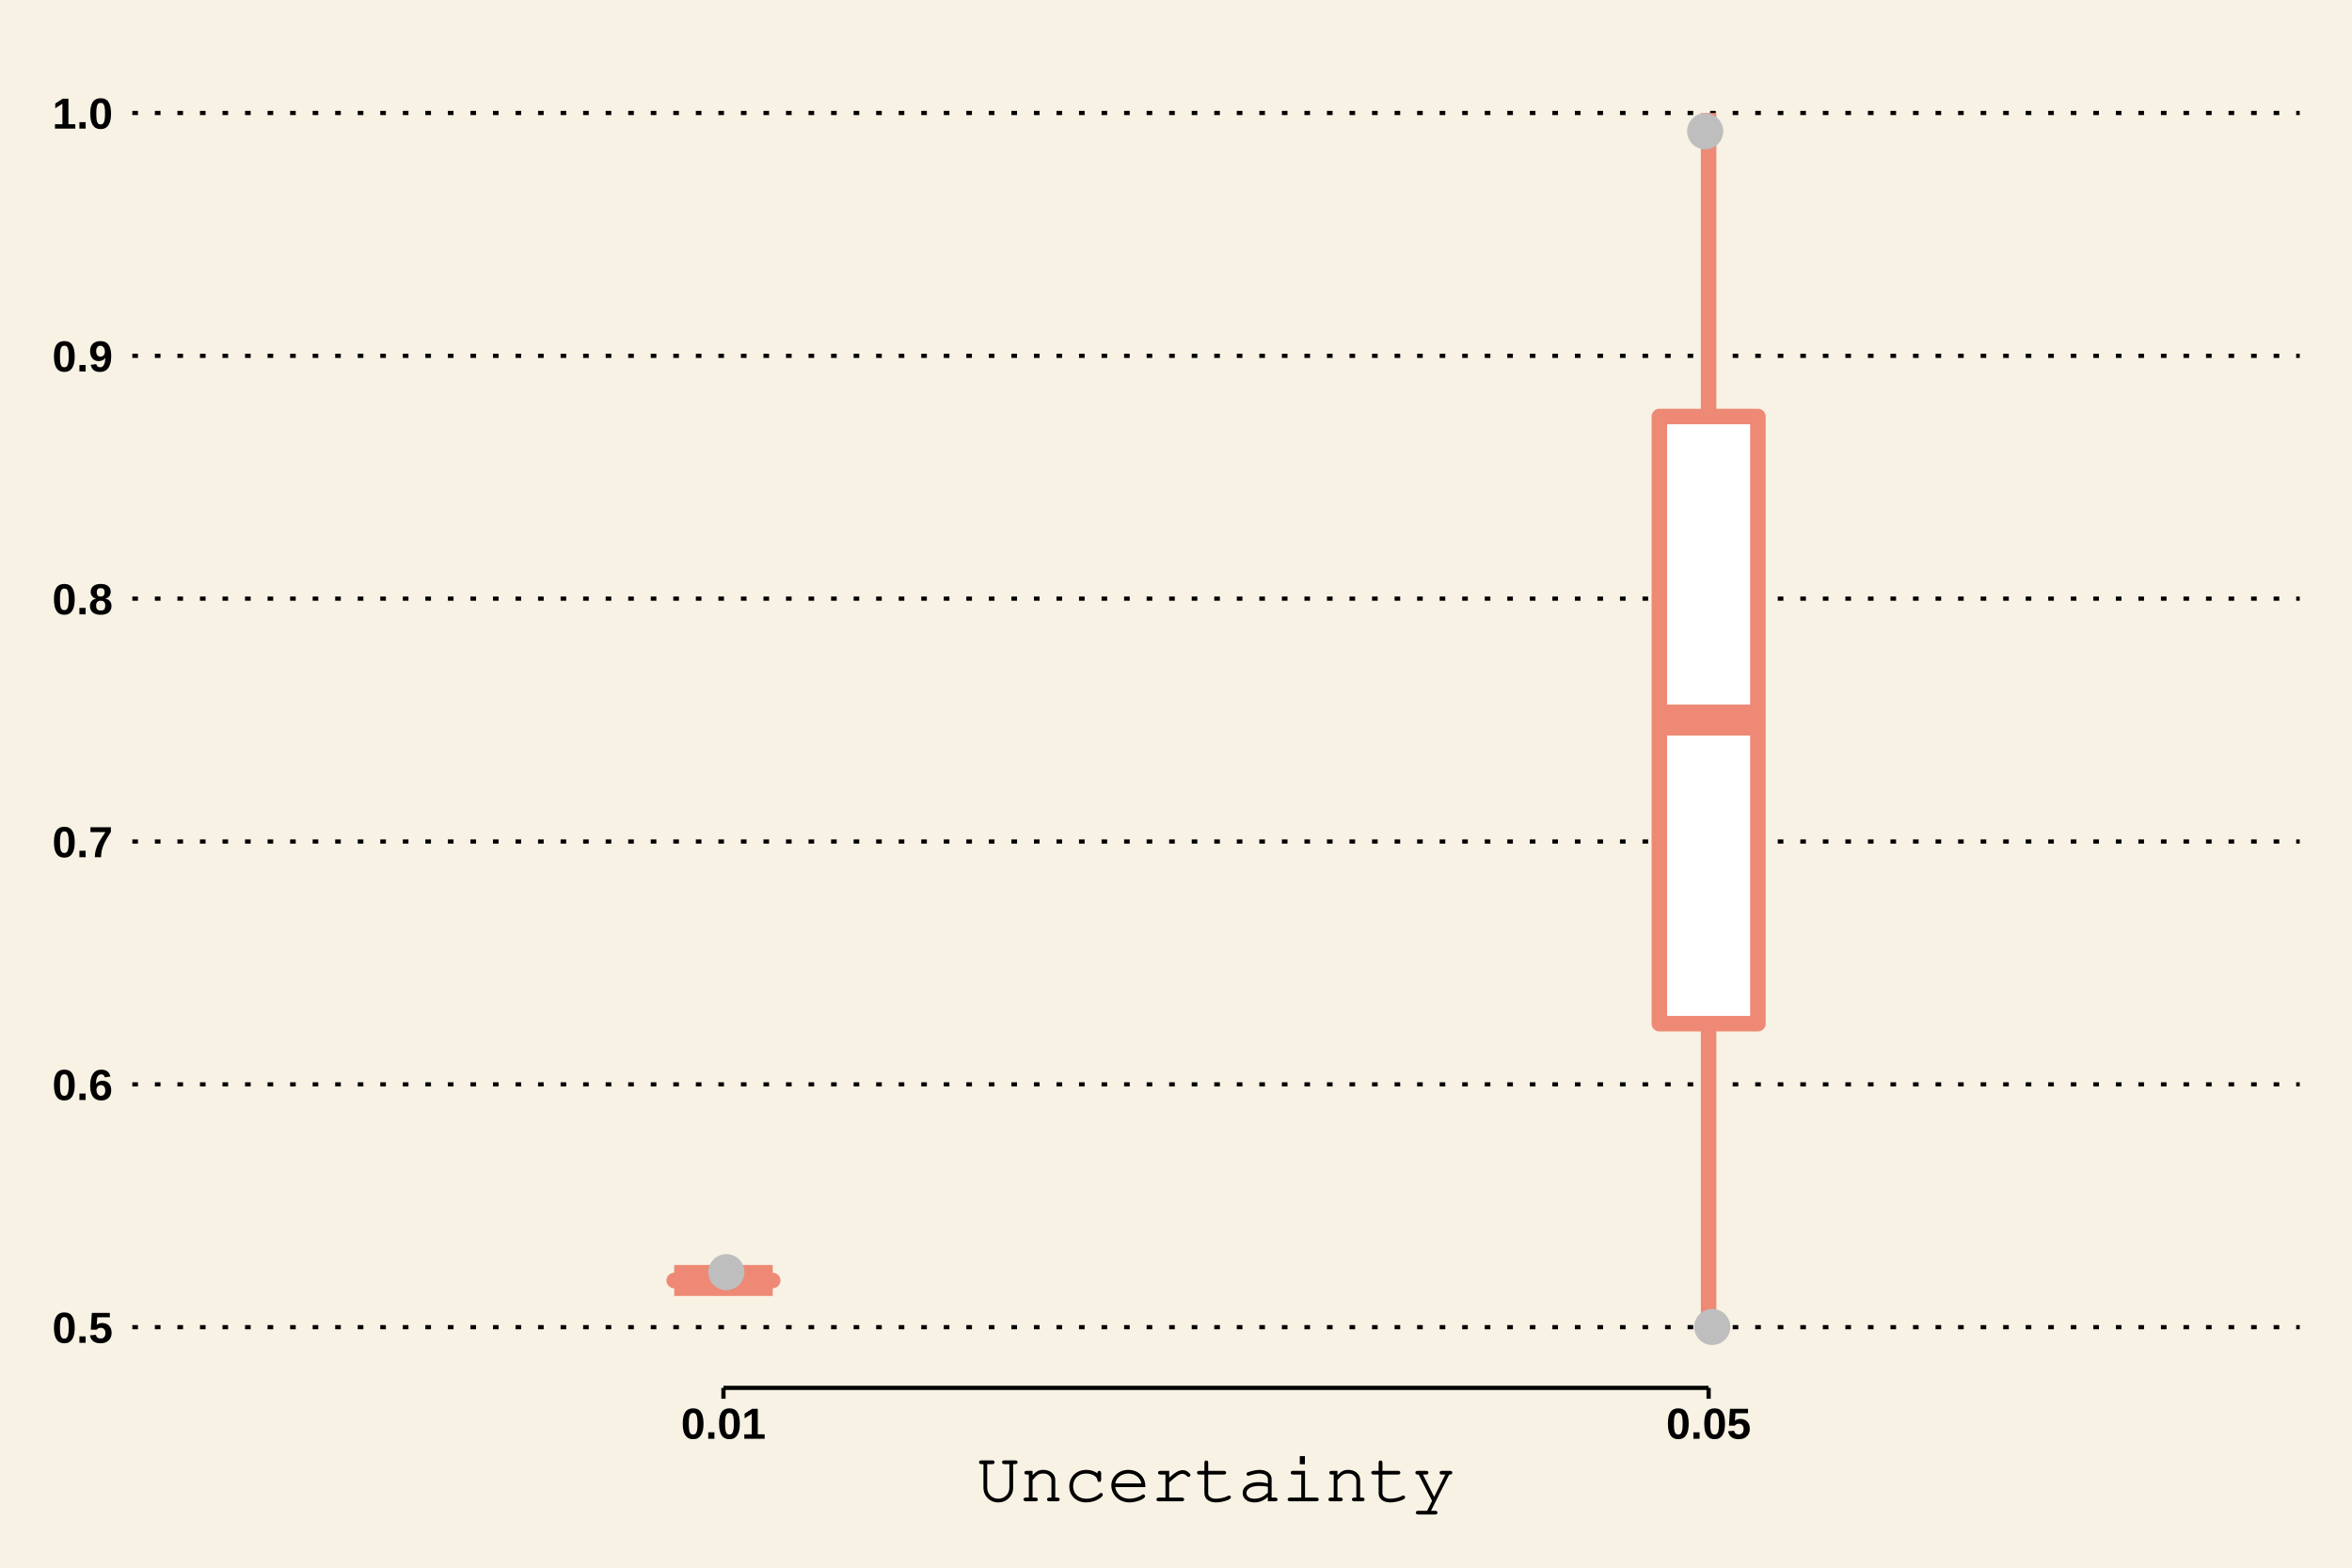
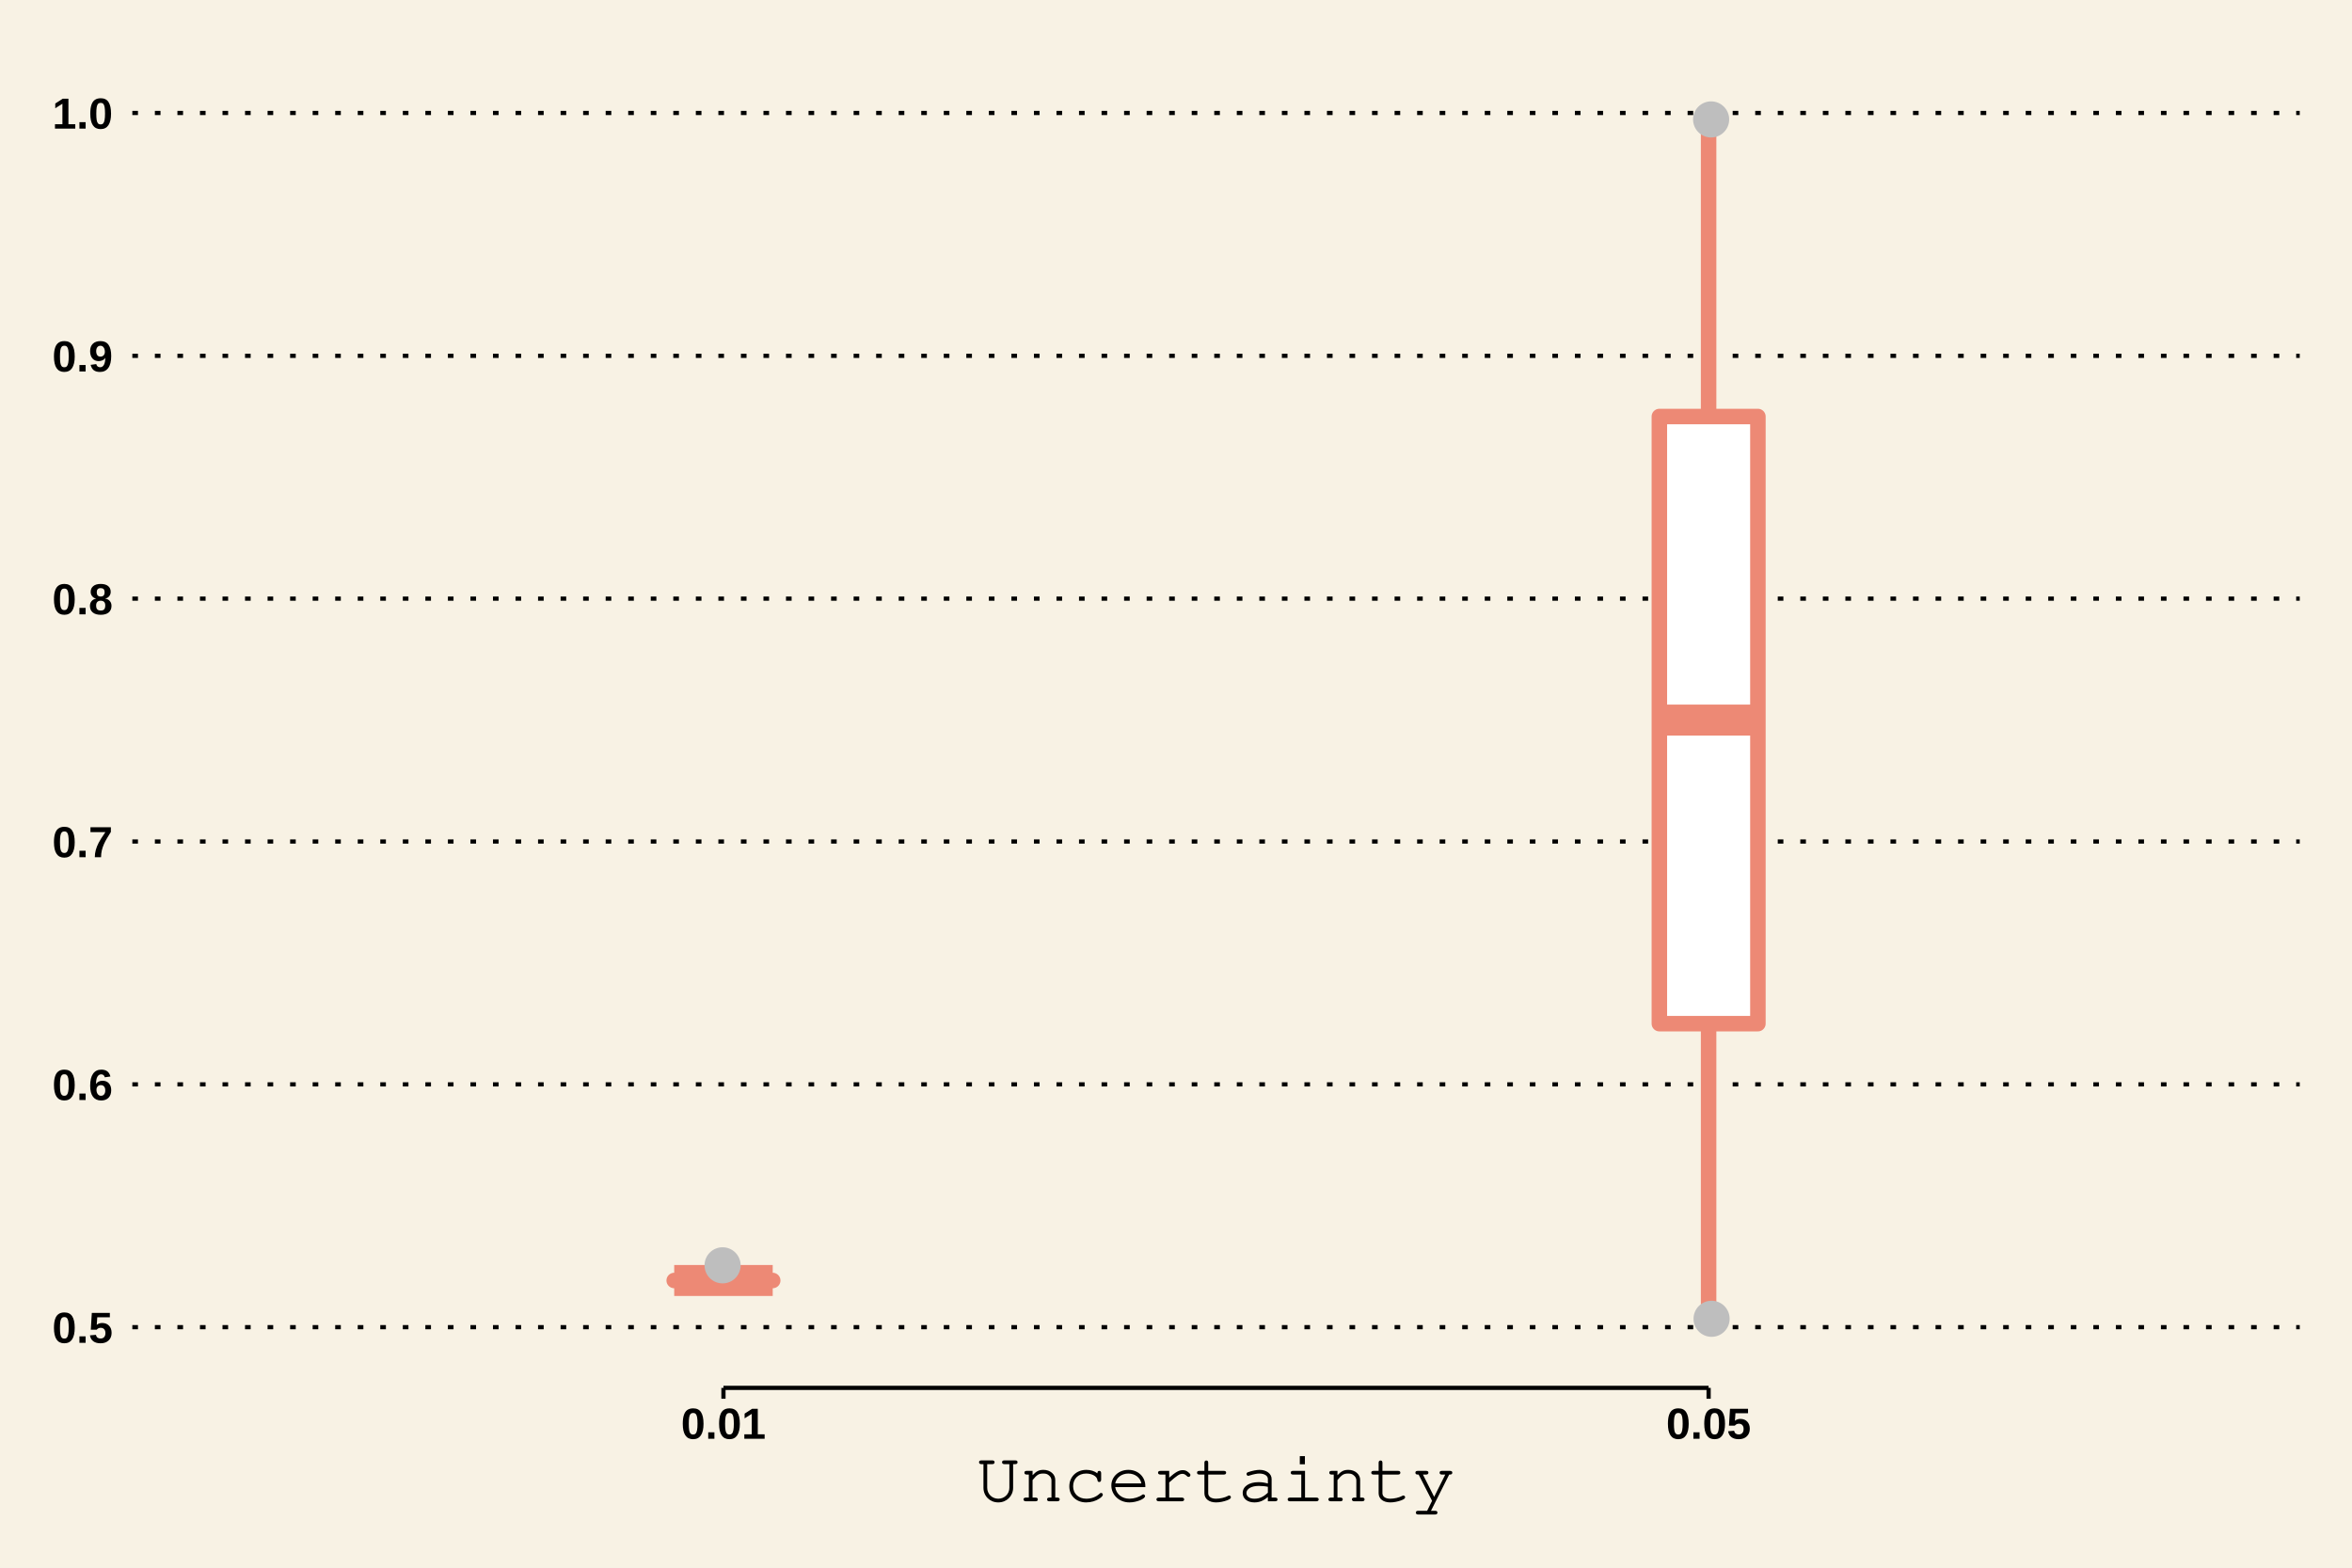
<svg xmlns="http://www.w3.org/2000/svg" class="svglite" width="648.00pt" height="432.00pt" viewBox="0 0 648.00 432.00">
  <defs>
    <style type="text/css">
    .svglite line, .svglite polyline, .svglite polygon, .svglite path, .svglite rect, .svglite circle {
      fill: none;
      stroke: #000000;
      stroke-linecap: round;
      stroke-linejoin: round;
      stroke-miterlimit: 10.00;
    }
  </style>
  </defs>
  <rect width="100%" height="100%" style="stroke: none; fill: #F8F2E4;" />
  <defs>
    <clipPath id="cpMC4wMHw2NDguMDB8MC4wMHw0MzIuMDA=">
      <rect x="0.00" y="0.00" width="648.00" height="432.00" />
    </clipPath>
  </defs>
  <g clip-path="url(#cpMC4wMHw2NDguMDB8MC4wMHw0MzIuMDA=)">
    <rect x="0.00" y="0" width="648.00" height="432.00" style="stroke-width: 1.16; stroke: none; fill: #F8F2E4;" />
  </g>
  <defs>
    <clipPath id="cpMzYuNDZ8NjMzLjYwfDE0LjQwfDM4Mi40NQ==">
      <rect x="36.46" y="14.40" width="597.14" height="368.05" />
    </clipPath>
  </defs>
  <g clip-path="url(#cpMzYuNDZ8NjMzLjYwfDE0LjQwfDM4Mi40NQ==)">
    <rect x="36.46" y="14.40" width="597.14" height="368.05" style="stroke-width: 1.16; stroke: none; fill: #F8F2E4;" />
    <polyline points="36.46,365.72 633.60,365.72 " style="stroke-width: 1.16; stroke-dasharray: 1.55,4.66; stroke-linecap: butt;" />
    <polyline points="36.46,298.81 633.60,298.81 " style="stroke-width: 1.16; stroke-dasharray: 1.55,4.66; stroke-linecap: butt;" />
    <polyline points="36.46,231.89 633.60,231.89 " style="stroke-width: 1.16; stroke-dasharray: 1.55,4.66; stroke-linecap: butt;" />
    <polyline points="36.46,164.97 633.60,164.97 " style="stroke-width: 1.16; stroke-dasharray: 1.55,4.66; stroke-linecap: butt;" />
    <polyline points="36.46,98.05 633.60,98.05 " style="stroke-width: 1.16; stroke-dasharray: 1.55,4.66; stroke-linecap: butt;" />
    <polyline points="36.46,31.13 633.60,31.13 " style="stroke-width: 1.16; stroke-dasharray: 1.55,4.66; stroke-linecap: butt;" />
    <line x1="199.32" y1="352.86" x2="199.32" y2="352.86" style="stroke-width: 4.27; stroke: #ED8975; stroke-linecap: butt;" />
    <line x1="199.32" y1="352.86" x2="199.32" y2="352.86" style="stroke-width: 4.27; stroke: #ED8975; stroke-linecap: butt;" />
    <polygon points="185.75,352.86 185.75,352.86 212.89,352.86 212.89,352.86 185.75,352.86 " style="stroke-width: 4.27; stroke: #ED8975; fill: #FFFFFF;" />
    <line x1="185.75" y1="352.86" x2="212.89" y2="352.86" style="stroke-width: 8.54; stroke: #ED8975; stroke-linecap: butt;" />
    <line x1="470.74" y1="114.78" x2="470.74" y2="31.13" style="stroke-width: 4.27; stroke: #ED8975; stroke-linecap: butt;" />
    <line x1="470.74" y1="282.08" x2="470.74" y2="365.72" style="stroke-width: 4.27; stroke: #ED8975; stroke-linecap: butt;" />
    <polygon points="457.17,114.78 457.17,282.08 484.32,282.08 484.32,114.78 457.17,114.78 " style="stroke-width: 4.27; stroke: #ED8975; fill: #FFFFFF;" />
    <line x1="457.17" y1="198.43" x2="484.32" y2="198.43" style="stroke-width: 8.54; stroke: #ED8975; stroke-linecap: butt;" />
-     <circle cx="200.12" cy="350.56" r="4.62" style="stroke-width: 0.71; stroke: #BEBEBE; fill: #BEBEBE;" />
-     <circle cx="469.79" cy="36.18" r="4.62" style="stroke-width: 0.71; stroke: #BEBEBE; fill: #BEBEBE;" />
-     <circle cx="471.74" cy="365.66" r="4.62" style="stroke-width: 0.71; stroke: #BEBEBE; fill: #BEBEBE;" />
+     <circle cx="199.08" cy="348.68" r="4.62" style="stroke-width: 0.71; stroke: #BEBEBE; fill: #BEBEBE;" />
+     <circle cx="471.43" cy="32.91" r="4.62" style="stroke-width: 0.71; stroke: #BEBEBE; fill: #BEBEBE;" />
+     <circle cx="471.56" cy="363.41" r="4.62" style="stroke-width: 0.71; stroke: #BEBEBE; fill: #BEBEBE;" />
    <rect x="36.46" y="14.40" width="597.14" height="368.05" style="stroke-width: 1.16; stroke: none;" />
  </g>
  <g clip-path="url(#cpMC4wMHw2NDguMDB8MC4wMHw0MzIuMDA=)">
    <text x="31.08" y="370.04" text-anchor="end" style="font-size: 12.00px; font-weight: bold; font-family: Arial;" textLength="16.68px" lengthAdjust="spacingAndGlyphs">0.5</text>
    <text x="31.08" y="303.13" text-anchor="end" style="font-size: 12.00px; font-weight: bold; font-family: Arial;" textLength="16.68px" lengthAdjust="spacingAndGlyphs">0.6</text>
    <text x="31.08" y="236.21" text-anchor="end" style="font-size: 12.00px; font-weight: bold; font-family: Arial;" textLength="16.68px" lengthAdjust="spacingAndGlyphs">0.7</text>
    <text x="31.08" y="169.29" text-anchor="end" style="font-size: 12.00px; font-weight: bold; font-family: Arial;" textLength="16.68px" lengthAdjust="spacingAndGlyphs">0.8</text>
    <text x="31.08" y="102.37" text-anchor="end" style="font-size: 12.00px; font-weight: bold; font-family: Arial;" textLength="16.68px" lengthAdjust="spacingAndGlyphs">0.9</text>
    <text x="31.08" y="35.45" text-anchor="end" style="font-size: 12.00px; font-weight: bold; font-family: Arial;" textLength="16.68px" lengthAdjust="spacingAndGlyphs">1.0</text>
    <polyline points="199.32,382.45 470.74,382.45 " style="stroke-width: 1.16; stroke-linecap: butt;" />
    <polyline points="199.32,385.44 199.32,382.45 " style="stroke-width: 1.16; stroke-linecap: butt;" />
    <polyline points="470.74,385.44 470.74,382.45 " style="stroke-width: 1.16; stroke-linecap: butt;" />
    <text x="199.32" y="396.47" text-anchor="middle" style="font-size: 12.00px; font-weight: bold; font-family: Arial;" textLength="23.36px" lengthAdjust="spacingAndGlyphs">0.01</text>
    <text x="470.74" y="396.47" text-anchor="middle" style="font-size: 12.00px; font-weight: bold; font-family: Arial;" textLength="23.36px" lengthAdjust="spacingAndGlyphs">0.05</text>
    <text x="335.03" y="413.70" text-anchor="middle" style="font-size: 20.00px; font-weight: 0; font-family: Courier;" textLength="132.03px" lengthAdjust="spacingAndGlyphs">Uncertainty</text>
  </g>
</svg>
